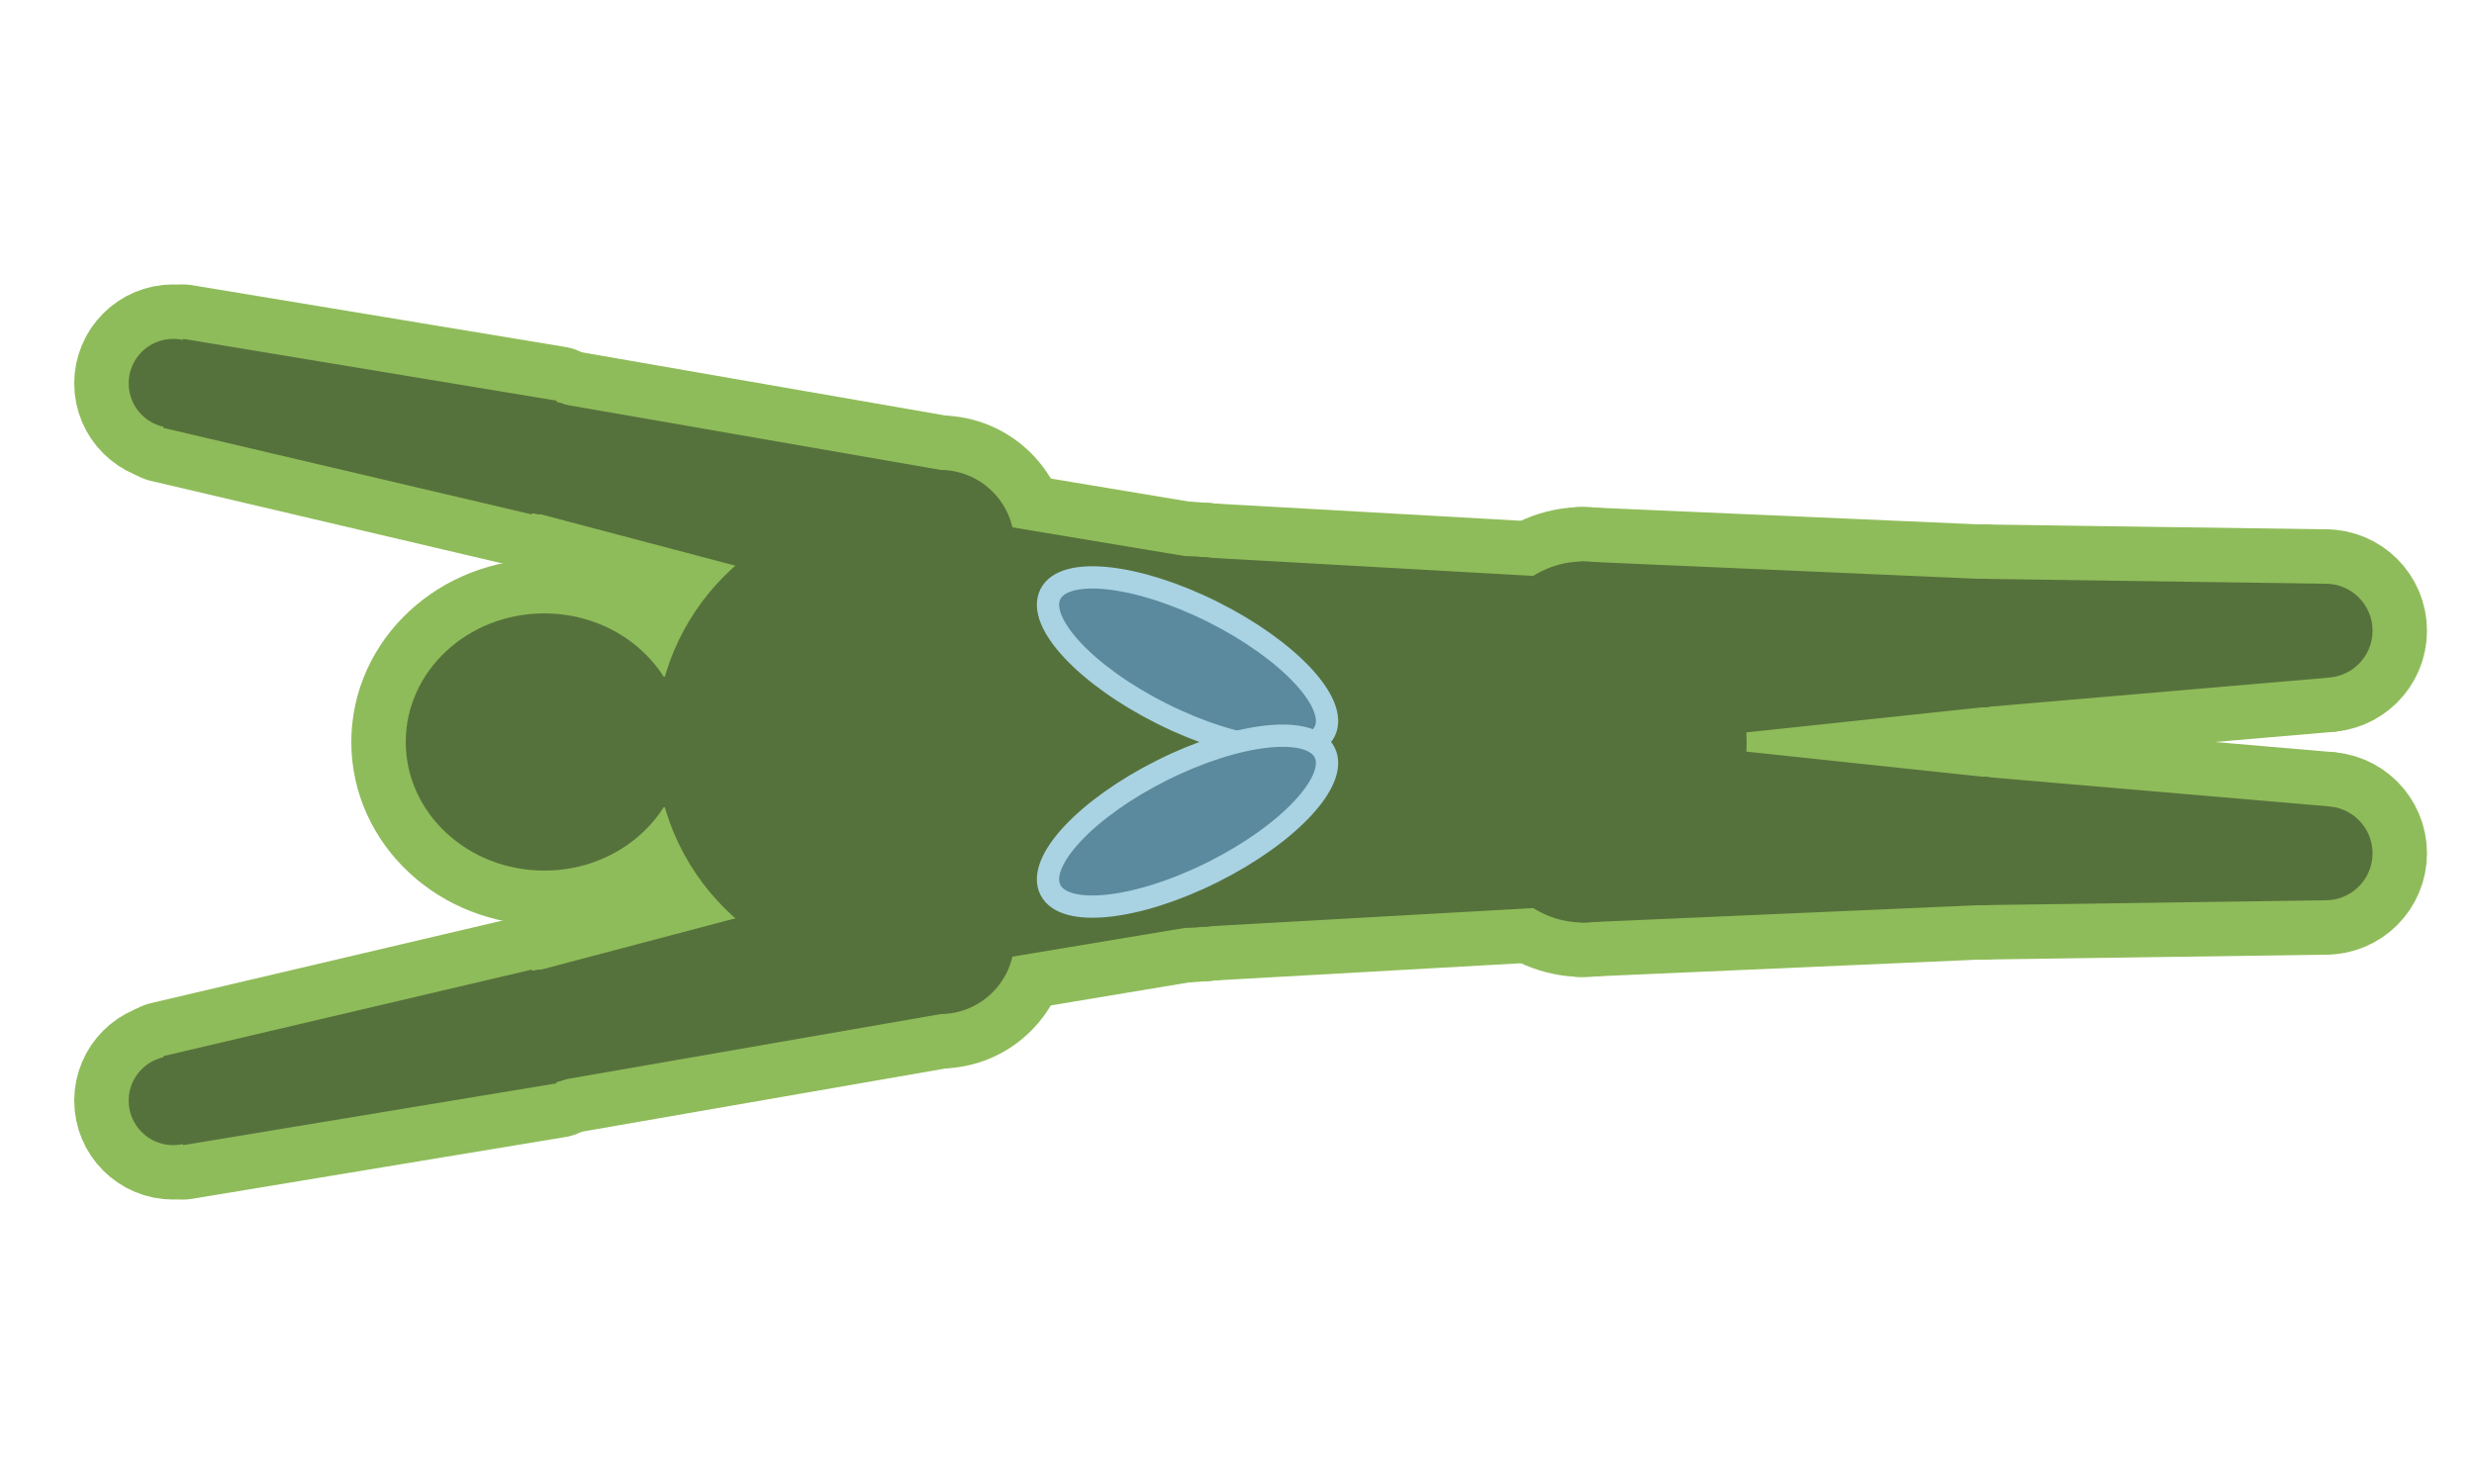
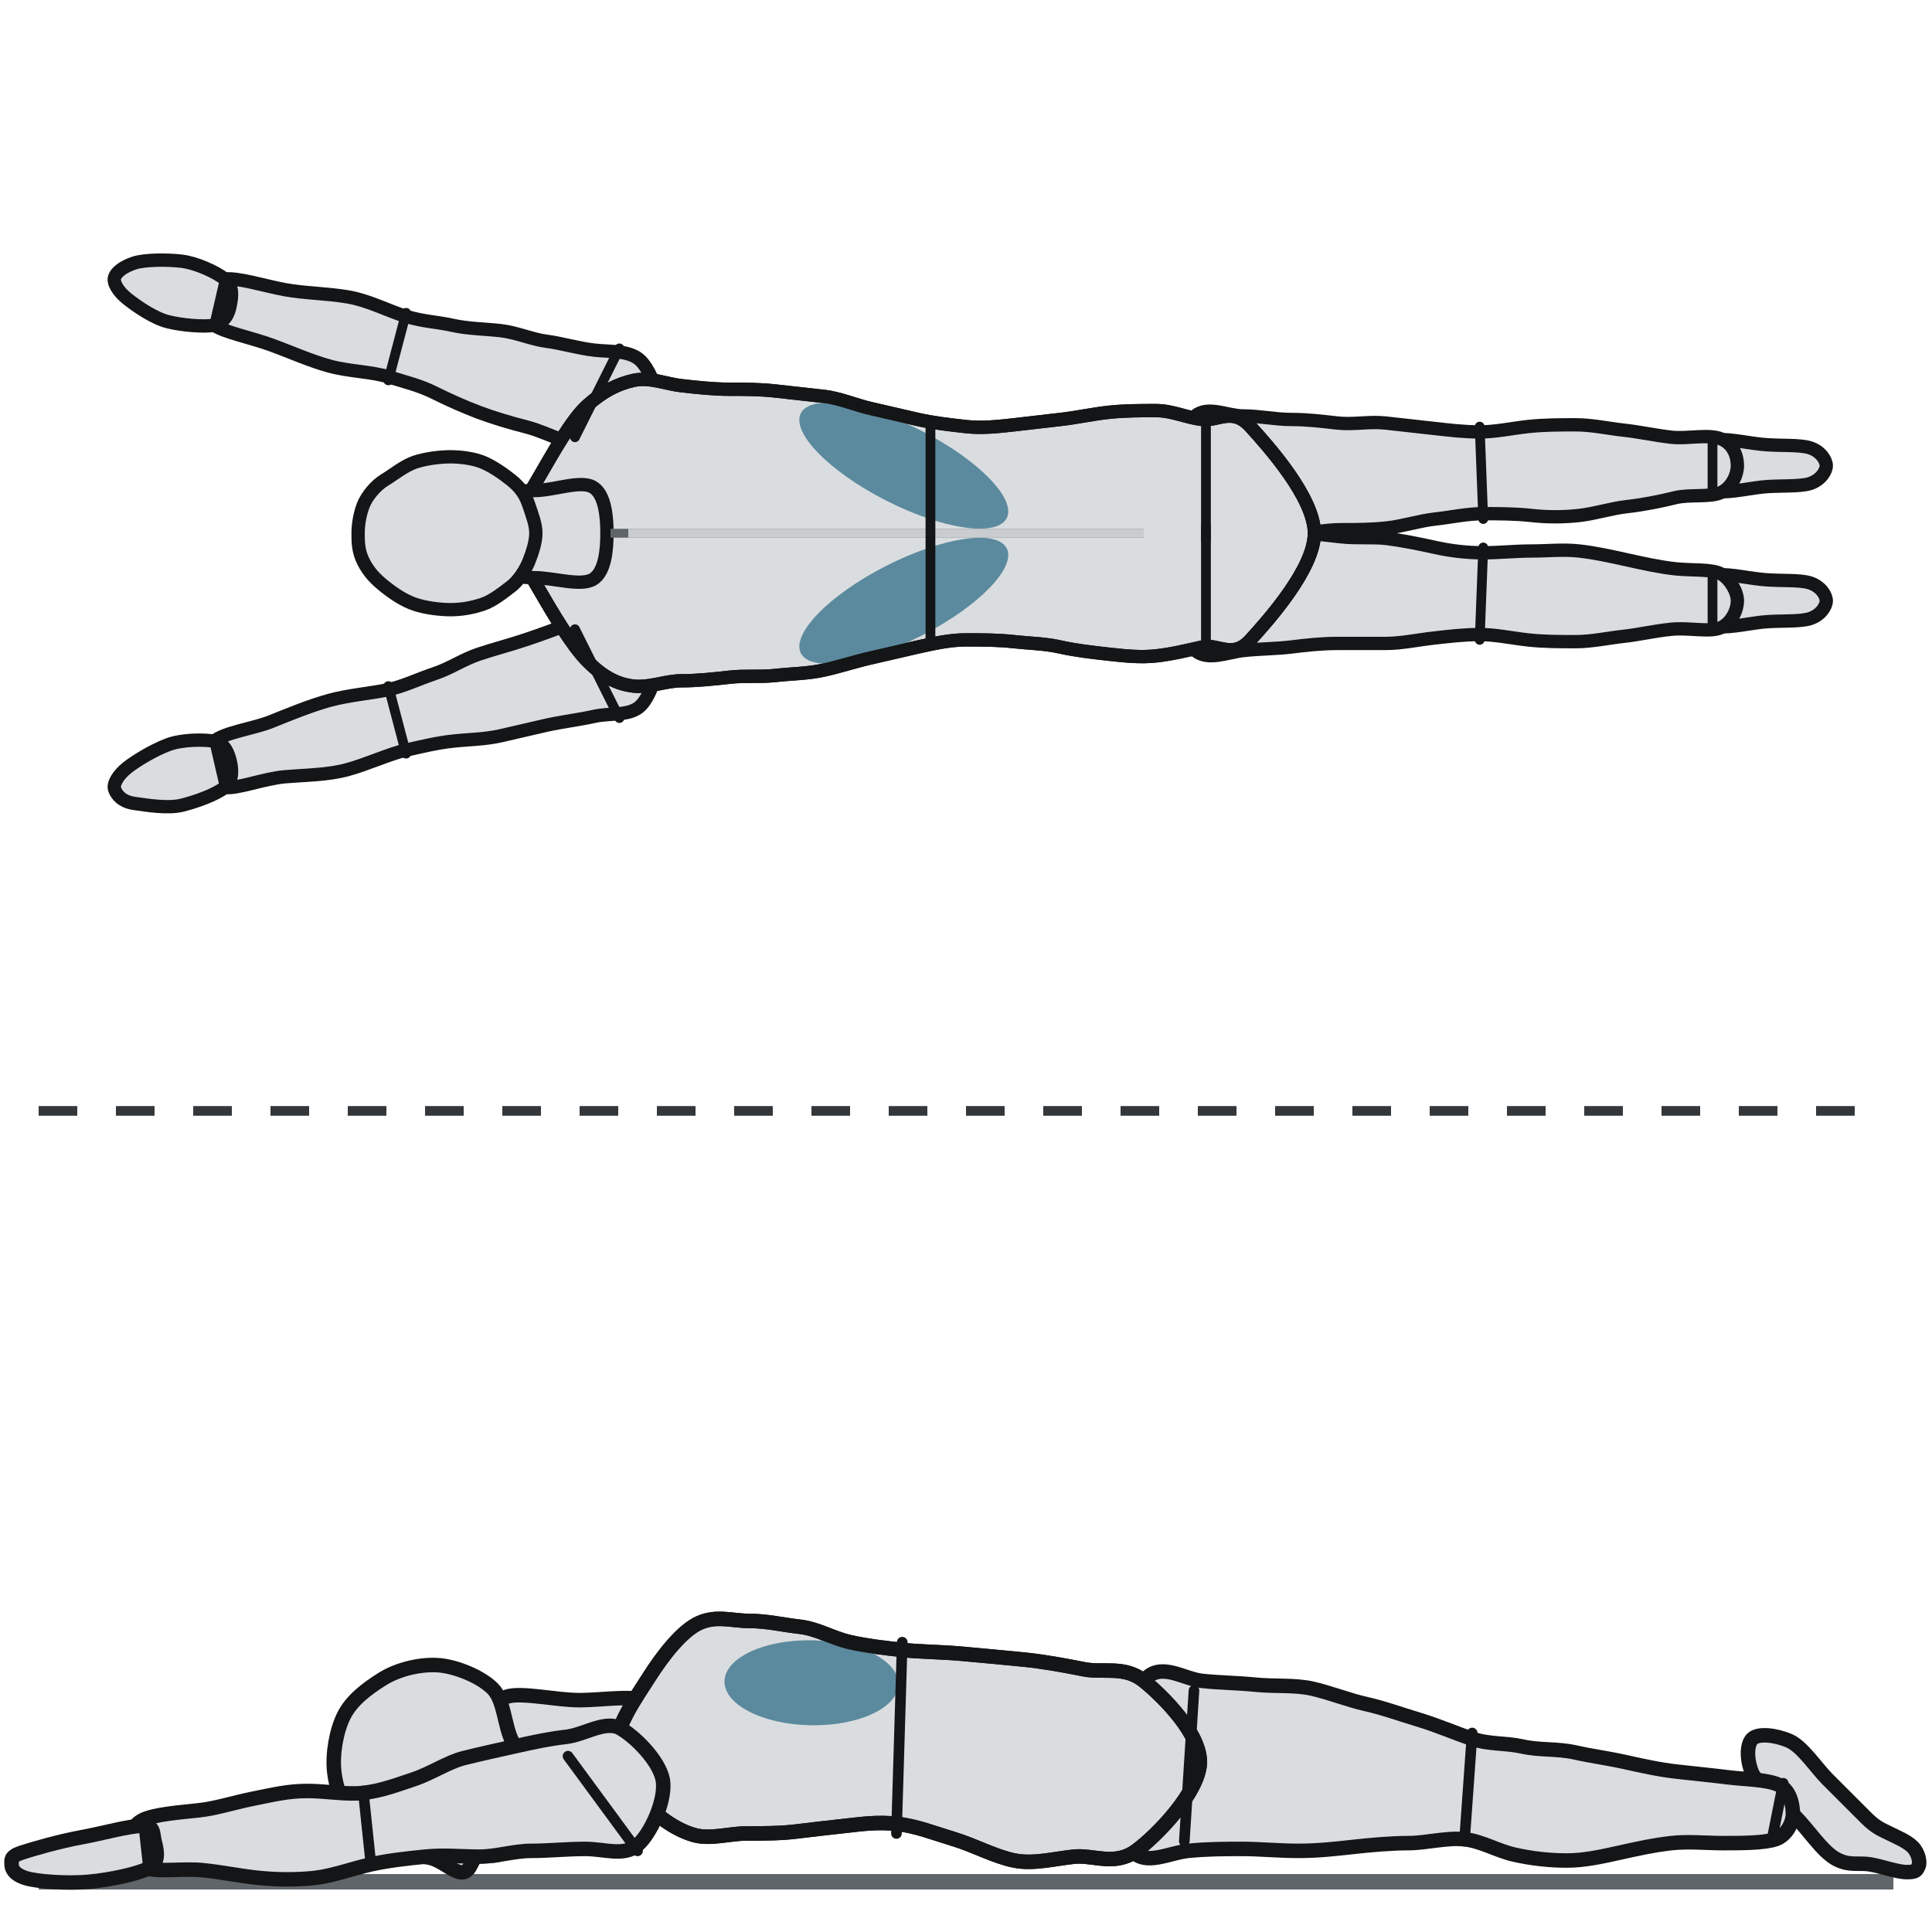
- <svg xmlns="http://www.w3.org/2000/svg" viewBox="0 0 100 60" role="img" aria-label="プローンYレイズ 腕を下ろす">
-   <g>
-     <path d="M64.1 30.3 L80.1 28.6 L79.9 23.4 L63.9 22.7Z" fill="#8FBC5A" stroke="#8FBC5A" stroke-width="4.4" stroke-linejoin="round" />
-     <circle cx="64.0" cy="26.5" r="3.8" fill="#8FBC5A" stroke="#8FBC5A" stroke-width="4.4" stroke-linejoin="round" />
-     <circle cx="80.0" cy="26.0" r="2.6" fill="#8FBC5A" stroke="#8FBC5A" stroke-width="4.4" stroke-linejoin="round" />
-     <path d="M80.1 28.6 L94.1 27.4 L93.9 23.6 L79.9 23.4Z" fill="#8FBC5A" stroke="#8FBC5A" stroke-width="4.4" stroke-linejoin="round" />
-     <circle cx="80.0" cy="26.0" r="2.6" fill="#8FBC5A" stroke="#8FBC5A" stroke-width="4.4" stroke-linejoin="round" />
-     <circle cx="94.0" cy="25.5" r="1.9" fill="#8FBC5A" stroke="#8FBC5A" stroke-width="4.4" stroke-linejoin="round" />
-     <path d="M63.9 37.3 L79.9 36.6 L80.1 31.4 L64.1 29.7Z" fill="#8FBC5A" stroke="#8FBC5A" stroke-width="4.4" stroke-linejoin="round" />
-     <circle cx="64.0" cy="33.5" r="3.8" fill="#8FBC5A" stroke="#8FBC5A" stroke-width="4.4" stroke-linejoin="round" />
-     <circle cx="80.0" cy="34.0" r="2.6" fill="#8FBC5A" stroke="#8FBC5A" stroke-width="4.4" stroke-linejoin="round" />
-     <path d="M79.9 36.6 L93.9 36.4 L94.1 32.6 L80.1 31.4Z" fill="#8FBC5A" stroke="#8FBC5A" stroke-width="4.4" stroke-linejoin="round" />
-     <circle cx="80.0" cy="34.0" r="2.6" fill="#8FBC5A" stroke="#8FBC5A" stroke-width="4.4" stroke-linejoin="round" />
-     <circle cx="94.0" cy="34.5" r="1.9" fill="#8FBC5A" stroke="#8FBC5A" stroke-width="4.4" stroke-linejoin="round" />
-     <path d="M38.6 19.1 L22.5 16.3 L21.5 20.7 L37.4 24.9Z" fill="#8FBC5A" stroke="#8FBC5A" stroke-width="4.4" stroke-linejoin="round" />
-     <circle cx="38.0" cy="22.0" r="3.0" fill="#8FBC5A" stroke="#8FBC5A" stroke-width="4.4" stroke-linejoin="round" />
-     <circle cx="22.0" cy="18.5" r="2.3" fill="#8FBC5A" stroke="#8FBC5A" stroke-width="4.4" stroke-linejoin="round" />
-     <path d="M22.5 16.2 L7.4 13.7 L6.6 17.3 L21.5 20.8Z" fill="#8FBC5A" stroke="#8FBC5A" stroke-width="4.4" stroke-linejoin="round" />
-     <circle cx="22.0" cy="18.5" r="2.3" fill="#8FBC5A" stroke="#8FBC5A" stroke-width="4.4" stroke-linejoin="round" />
-     <circle cx="7.0" cy="15.5" r="1.8" fill="#8FBC5A" stroke="#8FBC5A" stroke-width="4.4" stroke-linejoin="round" />
-     <path d="M37.4 35.1 L21.5 39.3 L22.5 43.7 L38.6 40.9Z" fill="#8FBC5A" stroke="#8FBC5A" stroke-width="4.4" stroke-linejoin="round" />
-     <circle cx="38.0" cy="38.0" r="3.0" fill="#8FBC5A" stroke="#8FBC5A" stroke-width="4.4" stroke-linejoin="round" />
-     <circle cx="22.0" cy="41.5" r="2.3" fill="#8FBC5A" stroke="#8FBC5A" stroke-width="4.4" stroke-linejoin="round" />
-     <path d="M21.5 39.2 L6.6 42.7 L7.4 46.3 L22.5 43.8Z" fill="#8FBC5A" stroke="#8FBC5A" stroke-width="4.4" stroke-linejoin="round" />
-     <circle cx="22.0" cy="41.5" r="2.3" fill="#8FBC5A" stroke="#8FBC5A" stroke-width="4.4" stroke-linejoin="round" />
-     <circle cx="7.0" cy="44.5" r="1.8" fill="#8FBC5A" stroke="#8FBC5A" stroke-width="4.4" stroke-linejoin="round" />
-     <path d="M36.0 39.5 L48.0 37.5 L48.0 22.5 L36.0 20.5Z" fill="#8FBC5A" stroke="#8FBC5A" stroke-width="4.4" stroke-linejoin="round" />
-     <circle cx="36.0" cy="30.0" r="9.5" fill="#8FBC5A" stroke="#8FBC5A" stroke-width="4.4" stroke-linejoin="round" />
-     <circle cx="48.0" cy="30.0" r="7.5" fill="#8FBC5A" stroke="#8FBC5A" stroke-width="4.4" stroke-linejoin="round" />
-     <path d="M48.0 37.5 L64.0 36.6 L64.0 23.4 L48.0 22.5Z" fill="#8FBC5A" stroke="#8FBC5A" stroke-width="4.4" stroke-linejoin="round" />
-     <circle cx="48.0" cy="30.0" r="7.5" fill="#8FBC5A" stroke="#8FBC5A" stroke-width="4.4" stroke-linejoin="round" />
-     <circle cx="64.0" cy="30.0" r="6.6" fill="#8FBC5A" stroke="#8FBC5A" stroke-width="4.4" stroke-linejoin="round" />
-     <path d="M26.0 32.6 L34.0 33.0 L34.0 27.0 L26.0 27.4Z" fill="#8FBC5A" stroke="#8FBC5A" stroke-width="4.4" stroke-linejoin="round" />
-     <circle cx="26.0" cy="30.0" r="2.6" fill="#8FBC5A" stroke="#8FBC5A" stroke-width="4.4" stroke-linejoin="round" />
-     <circle cx="34.0" cy="30.0" r="3.0" fill="#8FBC5A" stroke="#8FBC5A" stroke-width="4.4" stroke-linejoin="round" />
-     <ellipse cx="22" cy="30" rx="5.6" ry="5.2" transform="rotate(0 22 30)" fill="#8FBC5A" stroke="#8FBC5A" stroke-width="4.4" stroke-linejoin="round" />
-     <path d="M64.1 30.3 L80.1 28.6 L79.9 23.4 L63.9 22.7Z" fill="#56723C" />
-     <circle cx="64.0" cy="26.5" r="3.8" fill="#56723C" />
-     <circle cx="80.0" cy="26.0" r="2.6" fill="#56723C" />
-     <path d="M80.1 28.6 L94.1 27.4 L93.9 23.6 L79.9 23.4Z" fill="#56723C" />
-     <circle cx="80.0" cy="26.0" r="2.6" fill="#56723C" />
-     <circle cx="94.0" cy="25.5" r="1.9" fill="#56723C" />
-     <path d="M63.9 37.3 L79.9 36.6 L80.1 31.4 L64.1 29.7Z" fill="#56723C" />
-     <circle cx="64.0" cy="33.5" r="3.8" fill="#56723C" />
-     <circle cx="80.0" cy="34.0" r="2.6" fill="#56723C" />
-     <path d="M79.9 36.6 L93.9 36.4 L94.1 32.6 L80.1 31.4Z" fill="#56723C" />
-     <circle cx="80.0" cy="34.0" r="2.6" fill="#56723C" />
-     <circle cx="94.0" cy="34.5" r="1.9" fill="#56723C" />
-     <path d="M38.6 19.1 L22.5 16.3 L21.5 20.7 L37.4 24.9Z" fill="#56723C" />
-     <circle cx="38.0" cy="22.0" r="3.0" fill="#56723C" />
-     <circle cx="22.0" cy="18.5" r="2.3" fill="#56723C" />
-     <path d="M22.5 16.2 L7.4 13.7 L6.6 17.3 L21.5 20.8Z" fill="#56723C" />
-     <circle cx="22.0" cy="18.5" r="2.3" fill="#56723C" />
-     <circle cx="7.0" cy="15.5" r="1.8" fill="#56723C" />
-     <path d="M37.4 35.1 L21.5 39.3 L22.5 43.7 L38.6 40.9Z" fill="#56723C" />
-     <circle cx="38.0" cy="38.0" r="3.0" fill="#56723C" />
-     <circle cx="22.0" cy="41.5" r="2.3" fill="#56723C" />
-     <path d="M21.5 39.2 L6.6 42.7 L7.4 46.3 L22.5 43.8Z" fill="#56723C" />
-     <circle cx="22.0" cy="41.5" r="2.3" fill="#56723C" />
-     <circle cx="7.0" cy="44.5" r="1.8" fill="#56723C" />
-     <path d="M36.0 39.5 L48.0 37.5 L48.0 22.5 L36.0 20.5Z" fill="#56723C" />
-     <circle cx="36.0" cy="30.0" r="9.5" fill="#56723C" />
-     <circle cx="48.0" cy="30.0" r="7.5" fill="#56723C" />
-     <path d="M48.0 37.5 L64.0 36.6 L64.0 23.4 L48.0 22.5Z" fill="#56723C" />
-     <circle cx="48.0" cy="30.0" r="7.5" fill="#56723C" />
-     <circle cx="64.0" cy="30.0" r="6.6" fill="#56723C" />
-     <path d="M26.0 32.6 L34.0 33.0 L34.0 27.0 L26.0 27.4Z" fill="#56723C" />
-     <circle cx="26.0" cy="30.0" r="2.6" fill="#56723C" />
-     <circle cx="34.0" cy="30.0" r="3.0" fill="#56723C" />
-     <ellipse cx="22" cy="30" rx="5.6" ry="5.2" transform="rotate(0 22 30)" fill="#56723C" />
+ <svg xmlns="http://www.w3.org/2000/svg" viewBox="0 0 100 100" role="img" aria-label="プローンYレイズ 上から見た図と横から見た図 腕を下ろす">
+   <g transform="translate(4 0) scale(0.92)">
+     <defs>
+       <clipPath id="py19c">
+         <use href="#py19" />
+       </clipPath>
+     </defs>
+     <g fill="#DADDDF" stroke="#141516" stroke-width="0.75" stroke-linejoin="round">
+       <path id="py11" d="M92 24.8C92.6 24.6 93.8 24.9 94.8 25S96.9 25 97.5 25.2S98.4 25.9 98.4 26.2S98.1 27 97.5 27.2S95.7 27.3 94.8 27.4S92.6 27.8 92 27.6S91.2 26.7 91.2 26.2S91.4 25 92 24.8Z" />
+       <path id="py12" d="M62.9 23.4C63.6 22.8 64.7 23.4 65.6 23.4S67.4 23.6 68.3 23.6S70 23.7 70.9 23.8S72.7 23.7 73.6 23.8S75.4 24 76.3 24.1S78 24.3 78.9 24.3S80.7 24.1 81.6 24S83.4 23.9 84.3 23.9S86.1 24.1 87 24.2S88.8 24.5 89.7 24.6S91.8 24.4 92.5 24.7S93.4 25.7 93.4 26.2S93.1 27.4 92.5 27.7S90.7 27.8 89.9 28S88.1 28.4 87.2 28.5S85.4 28.9 84.5 29S82.7 29.1 81.8 29S80 28.9 79.1 28.9S77.3 29.1 76.4 29.2S74.6 29.6 73.7 29.7S72 29.8 71.1 29.8S69.3 30 68.4 30.1S66.6 30.3 65.8 30.4S63.8 31.2 63.1 30.6S61.6 28.2 61.6 27S62.2 24 62.9 23.4Z" />
+       <path id="py13" d="M92 32.4C92.6 32.2 93.8 32.5 94.8 32.6S96.9 32.6 97.5 32.8S98.4 33.5 98.4 33.8S98.1 34.6 97.5 34.8S95.7 34.9 94.8 35S92.6 35.4 92 35.2S91.2 34.3 91.2 33.8S91.4 32.6 92 32.4Z" />
+       <path id="py14" d="M63.1 29.4C63.8 28.8 64.9 29.5 65.8 29.6S67.5 29.8 68.4 29.9S70.2 30.1 71.1 30.2S72.9 30.2 73.7 30.3S75.5 30.6 76.4 30.8S78.2 31.1 79.1 31.1S80.9 31 81.8 31S83.6 30.9 84.5 31S86.3 31.3 87.2 31.5S89 31.9 89.9 32S92 32 92.5 32.3S93.4 33.3 93.4 33.8S93.1 35 92.5 35.3S90.7 35.3 89.7 35.4S87.9 35.7 87 35.8S85.2 36.1 84.3 36.1S82.5 36.1 81.6 36S79.8 35.7 78.9 35.7S77.2 35.8 76.3 35.9S74.5 36.2 73.6 36.2S71.8 36.2 70.9 36.2S69.1 36.3 68.3 36.4S66.5 36.5 65.6 36.6S63.6 37.2 62.9 36.6S61.5 34.2 61.6 33S62.4 30 63.1 29.4Z" />
+       <path id="py15" d="M30.3 25.7C29.5 25.9 28.6 25.2 27.7 24.9S26 24.2 25.2 24S23.4 23.5 22.6 23.2S20.9 22.5 20.1 22.1S18.5 21.5 17.5 21.2S15.3 20.9 14.2 20.6S12 19.8 10.9 19.4S8.3 18.7 7.7 18.3S7.3 17.3 7.4 16.8S7.6 15.8 8.3 15.7S10.6 16.1 11.7 16.3S14 16.5 15.2 16.7S17.5 17.5 18.5 17.8S20.2 18.1 21.1 18.3S22.9 18.5 23.8 18.6S25.6 19.1 26.4 19.2S28.2 19.6 29.1 19.7S31.1 19.7 31.7 20.3S32.9 22.5 32.6 23.4S31.1 25.5 30.3 25.7Z" />
+       <path id="py16" d="M7.7 18.3C7.1 18.4 5.9 18.3 5.1 18.1S3.3 17.2 2.8 16.8S2 15.9 2.1 15.6S2.6 15 3.2 14.8S5.1 14.6 5.9 14.7S7.8 15.3 8.3 15.7S8.7 16.7 8.6 17.2S8.3 18.1 7.7 18.3Z" />
+       <path id="py17" d="M31.7 39.7C31.1 40.3 30 40.1 29.1 40.3S27.3 40.6 26.4 40.8S24.7 41.2 23.8 41.4S22 41.6 21.1 41.7S19.4 42 18.5 42.2S16.3 43 15.2 43.3S12.9 43.6 11.7 43.7S9 44.4 8.3 44.3S7.5 43.6 7.4 43.2S7.1 42.2 7.7 41.7S9.9 41 10.9 40.6S13.1 39.7 14.2 39.4S16.6 39 17.5 38.8S19.2 38.2 20.1 37.9S21.7 37.1 22.6 36.8S24.3 36.3 25.2 36S26.9 35.4 27.7 35.1S29.5 34.1 30.3 34.3S32.4 35.7 32.6 36.6S32.3 39.1 31.7 39.7Z" />
+       <path id="py18" d="M8.3 44.3C7.8 44.7 6.7 45.1 5.9 45.3S3.9 45.3 3.2 45.2S2.2 44.7 2.1 44.4S2.3 43.6 2.8 43.2S4.3 42.2 5.1 41.9S7.1 41.6 7.7 41.7S8.5 42.4 8.6 42.8S8.8 43.9 8.3 44.3Z" />
+       <path id="py19" d="M26 26.8C26.7 25.6 27.8 23.6 28.7 22.8S30.4 21.6 31.3 21.4S33.1 21.6 34 21.7S35.8 21.9 36.7 21.9S38.4 21.9 39.3 22S41.1 22.2 42 22.3S43.8 22.8 44.7 23S46.4 23.4 47.3 23.6S49.1 23.9 50 24S51.8 24 52.7 23.9S54.4 23.7 55.3 23.6S57.1 23.3 58 23.2S59.8 23.1 60.7 23.1S62.4 23.5 63.3 23.6S65 22.9 66 24S69.6 28 69.6 30S67 34.9 66 36S64.2 36.2 63.3 36.4S61.6 36.8 60.7 36.9S58.9 36.9 58 36.8S56.2 36.6 55.3 36.4S53.6 36.2 52.7 36.1S50.9 36 50 36S48.2 36.2 47.3 36.4S45.6 36.8 44.7 37S42.9 37.5 42 37.7S40.2 37.9 39.3 38S37.6 38 36.7 38.1S34.9 38.3 34 38.3S32.2 38.7 31.3 38.6S29.6 38.1 28.7 37.2S26.7 34.4 26 33.2S24.7 31.1 24.7 30S25.3 28 26 26.8Z" />
+     </g>
+     <g fill="#5B8A9E">
+       <g clip-path="url(#py19c)">
+         <ellipse cx="46.5" cy="26.2" rx="6.5" ry="2.2" transform="rotate(27 46.5 26.2)" />
+         <ellipse cx="46.5" cy="33.8" rx="6.5" ry="2.2" transform="rotate(-27 46.5 33.8)" />
+       </g>
+     </g>
+     <g fill="none" stroke="#141516" stroke-width="0.75">
+       <use href="#py19" />
+     </g>
+     <g fill="#DADDDF" stroke="#141516" stroke-width="0.75" stroke-linejoin="round">
+       <path id="py110" d="M19 28C19.7 27.6 21.2 27.9 22.3 27.9S24.6 27.6 25.7 27.6S28.3 27 29 27.4S29.8 29.1 29.8 30S29.7 32.2 29 32.6S26.8 32.5 25.7 32.5S23.4 32.2 22.3 32.1S19.7 32.4 19 32S18.4 30.7 18.4 30S18.3 28.4 19 28Z" />
+       <path id="py111" d="M25.8 30C25.8 30.5 25.6 31.1 25.4 31.6S24.8 32.7 24.4 33S23.4 33.8 22.8 34S21.6 34.3 21 34.3S19.6 34.2 19 34S17.8 33.4 17.3 33S16.4 32.2 16.1 31.6S15.8 30.5 15.8 30S15.9 28.9 16.1 28.4S16.8 27.3 17.3 27S18.4 26.2 19 26S20.4 25.7 21 25.7S22.3 25.8 22.8 26S23.9 26.6 24.4 27S25.2 27.8 25.4 28.4S25.8 29.5 25.8 30Z" />
+     </g>
+     <path d="M30 30 L60 30" stroke="#5F6569" stroke-width="0.5" />
+     <path d="M31 30 L60 30" stroke="#C9CDD0" stroke-width="0.5" />
+     <g stroke="#141516" stroke-width="0.55" stroke-linecap="round">
+       <line x1="63.5" y1="23.6" x2="63.5" y2="30.4" />
+       <line x1="78.9" y1="24.0" x2="79.1" y2="29.2" />
+       <line x1="92.0" y1="24.7" x2="92.0" y2="27.7" />
+       <line x1="63.5" y1="29.6" x2="63.5" y2="36.4" />
+       <line x1="79.1" y1="30.8" x2="78.9" y2="36.0" />
+       <line x1="92.0" y1="32.3" x2="92.0" y2="35.3" />
+       <line x1="48.0" y1="24.0" x2="48.0" y2="36.0" />
+       <line x1="28.0" y1="24.6" x2="30.5" y2="19.6" />
+       <line x1="17.5" y1="21.4" x2="18.5" y2="17.6" />
+       <line x1="7.7" y1="18.3" x2="8.3" y2="15.7" />
+       <line x1="30.5" y1="40.4" x2="28.0" y2="35.4" />
+       <line x1="18.5" y1="42.4" x2="17.5" y2="38.6" />
+       <line x1="8.3" y1="44.3" x2="7.7" y2="41.7" />
+     </g>
  </g>
-   <g>
-     <ellipse cx="48" cy="26.8" rx="6.2" ry="2.3" transform="rotate(26.6 48 26.8)" fill="#5B8A9E" stroke="#A9D3E3" stroke-width="0.9" />
-     <ellipse cx="48" cy="33.2" rx="6.2" ry="2.3" transform="rotate(-26.6 48 33.2)" fill="#5B8A9E" stroke="#A9D3E3" stroke-width="0.9" />
+   <line x1="2" y1="57.5" x2="98" y2="57.5" stroke="#33373A" stroke-width="0.5" stroke-dasharray="2 2" />
+   <line x1="2" y1="97.4" x2="98" y2="97.4" stroke="#5F6569" stroke-width="0.8" />
+   <g transform="translate(100 0) scale(-1 1)">
+     <defs>
+       <clipPath id="pys15c">
+         <use href="#pys15" />
+       </clipPath>
+     </defs>
+     <g fill="#DADDDF" stroke="#141516" stroke-width="0.75" stroke-linejoin="round">
+       <path id="pys11" d="M74.1 91.6C73.3 92 71.6 91.9 70.4 92.1S67.6 92.7 66.7 92.5S65.3 91.2 65.2 90.5S65.5 88.5 66.3 88.1S68.8 88 70 88S72.9 87.6 73.7 87.8S75 89 75.1 89.6S74.9 91.2 74.1 91.6Z" />
+       <path id="pys12" d="M77.2 86.2C78.2 86.1 79.4 86.4 80.2 86.9S81.8 88 82.2 88.8S82.8 90.8 82.7 91.7S82.2 93.7 81.6 94.4S80.2 95.6 79.5 95.9S78.2 96 77.6 96.2S76.4 97 76 96.9S75.6 96.2 75.3 96.1S74.5 96.1 74.2 96S73.7 95.6 73.4 95.5S72.5 95.4 72.2 95.1S71.7 94.5 71.7 94S71.9 92.6 72.2 92S73.1 90.9 73.5 90.1S73.9 88 74.5 87.4S76.3 86.3 77.2 86.2Z" />
+       <path id="pys13" d="M9.3 91.8C8.9 92.5 7.8 93.3 7.1 94S5.7 95.8 5 96.2S3.8 96.4 3.2 96.5S1.8 96.9 1.3 96.9S0.8 96.8 0.7 96.6S0.7 95.9 1 95.6S1.8 95.1 2.2 94.9S2.9 94.6 3.4 94.1S4.8 92.7 5.4 92.1S6.7 90.4 7.4 90.1S9 89.7 9.3 90S9.6 91.1 9.3 91.8Z" />
+       <path id="pys14" d="M41.4 95.8C40.7 96.6 39.5 95.9 38.5 95.8S36.6 95.7 35.7 95.7S33.8 95.8 32.8 95.8S30.9 95.7 30 95.6S28 95.4 27.1 95.4S25.1 95.1 24.2 95.2S22.5 95.8 21.6 96S19.8 96.3 18.9 96.3S17.1 96.1 16.2 95.9S14.4 95.5 13.5 95.4S11.7 95.4 10.8 95.4S8.7 95.4 8.1 95.2S7.2 94.3 7.2 93.9S7.3 92.7 7.9 92.4S9.7 92.1 10.5 92S12.3 91.8 13.2 91.7S15 91.4 15.9 91.2S17.6 90.9 18.5 90.7S20.3 90.6 21.2 90.4S22.9 90.3 23.8 90S25.6 89.3 26.6 89S28.4 88.4 29.3 88.2S31.2 87.6 32.1 87.4S34 87.3 35 87.2S36.9 87.1 37.8 87S39.8 86.1 40.6 86.8S42.7 89.6 42.8 91.1S42.1 95 41.4 95.8Z" />
+       <path id="pys15" d="M66.5 93.4C65.8 94.2 64.8 94.8 64 95S62.2 94.9 61.4 94.9S59.6 94.9 58.8 94.8S57.1 94.6 56.2 94.5S54.6 94.3 53.6 94.4S51.6 94.9 50.6 95.2S48.5 96.1 47.5 96.3S45.4 96.2 44.4 96.1S42.3 96.6 41.2 95.8S38 92.8 37.9 91.3S39.8 87.8 40.8 87S42.9 86.6 43.9 86.4S46 86 47 85.9S49.1 85.7 50.2 85.6S52.4 85.5 53.3 85.4S55.1 85.2 56 85S57.7 84.3 58.6 84.2S60.3 83.9 61.2 83.9S62.9 83.6 63.8 84S65.7 85.7 66.4 86.8S68.1 89.3 68.1 90.4S67.2 92.6 66.5 93.4Z" />
+     </g>
+     <g fill="#5B8A9E">
+       <g clip-path="url(#pys15c)">
+         <ellipse cx="58.0" cy="87.1" rx="4.5" ry="2.2" transform="rotate(179 58.0 87.1)" />
+       </g>
+     </g>
+     <g fill="none" stroke="#141516" stroke-width="0.75">
+       <use href="#pys15" />
+     </g>
+     <g fill="#DADDDF" stroke="#141516" stroke-width="0.75" stroke-linejoin="round">
+       <path id="pys16" d="M68 89.4C68.8 89.1 69.8 89.8 70.7 89.9S72.5 90.2 73.4 90.4S75.2 90.8 76 91S77.7 91.8 78.6 92.1S80.3 92.7 81.2 92.8S83.1 92.7 84.1 92.7S85.9 92.9 86.9 93.1S88.8 93.6 89.7 93.7S92 93.9 92.6 94.2S93.2 95 93.1 95.4S93 96.5 92.4 96.7S90.5 96.7 89.5 96.8S87.6 97.1 86.6 97.2S84.6 97.3 83.7 97.2S81.7 96.7 80.8 96.5S79 96.2 78 96.1S76.1 96.1 75.2 96.1S73.4 95.8 72.5 95.8S70.7 95.7 69.7 95.7S67.7 96.1 67 95.5S65.5 93.1 65.7 92.1S67.2 89.8 68 89.4Z" />
+       <path id="pys17" d="M92.6 94.5C93.3 94.5 94.7 94.9 95.8 95.1S98.3 95.7 98.9 95.9S99.4 96.3 99.4 96.5S99.3 97 98.7 97.2S96.5 97.5 95.4 97.4S92.9 97 92.3 96.7S91.9 95.7 92 95.3S92 94.5 92.6 94.5Z" />
+     </g>
+     <g stroke="#141516" stroke-width="0.55" stroke-linecap="round">
+       <line x1="53.6" y1="94.9" x2="53.3" y2="85.0" />
+       <line x1="38.7" y1="95.3" x2="38.2" y2="87.5" />
+       <line x1="24.2" y1="95.3" x2="23.8" y2="89.7" />
+       <line x1="8.3" y1="95.3" x2="7.7" y2="92.3" />
+       <line x1="70.6" y1="90.9" x2="67.0" y2="95.8" />
+       <line x1="81.2" y1="92.7" x2="80.8" y2="96.5" />
+       <line x1="92.6" y1="94.1" x2="92.3" y2="96.8" />
+     </g>
  </g>
</svg>
